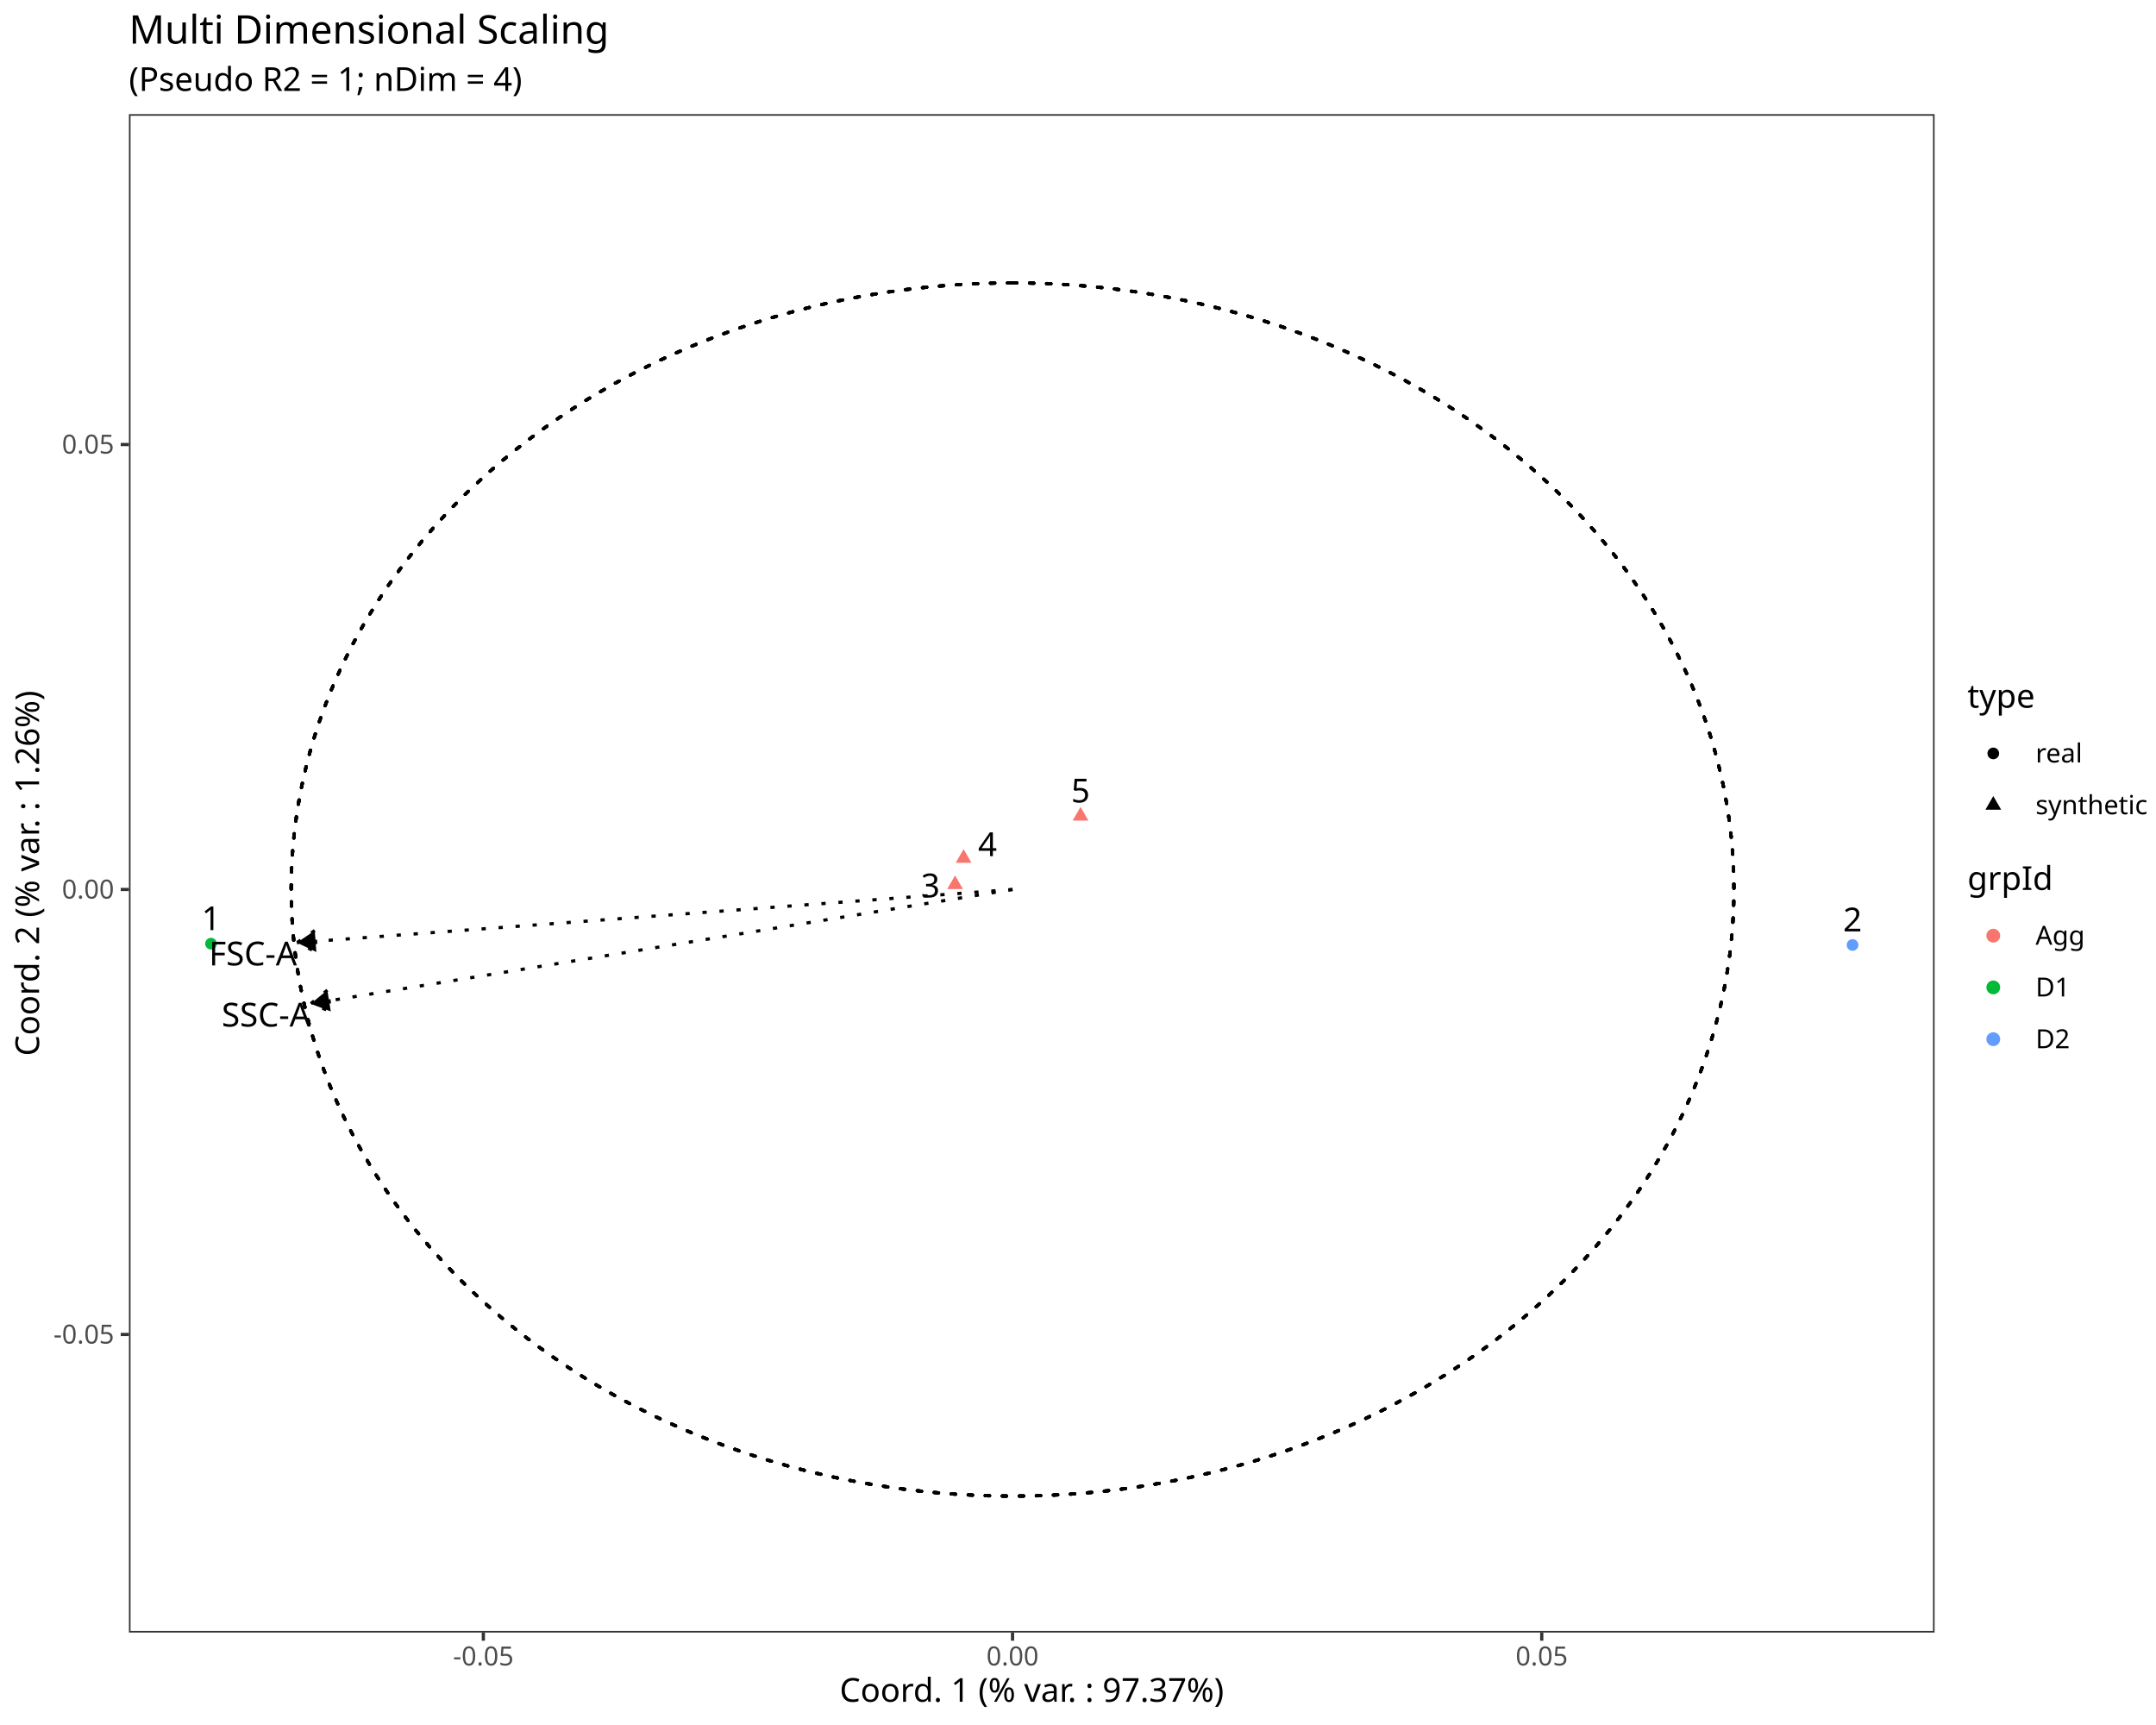
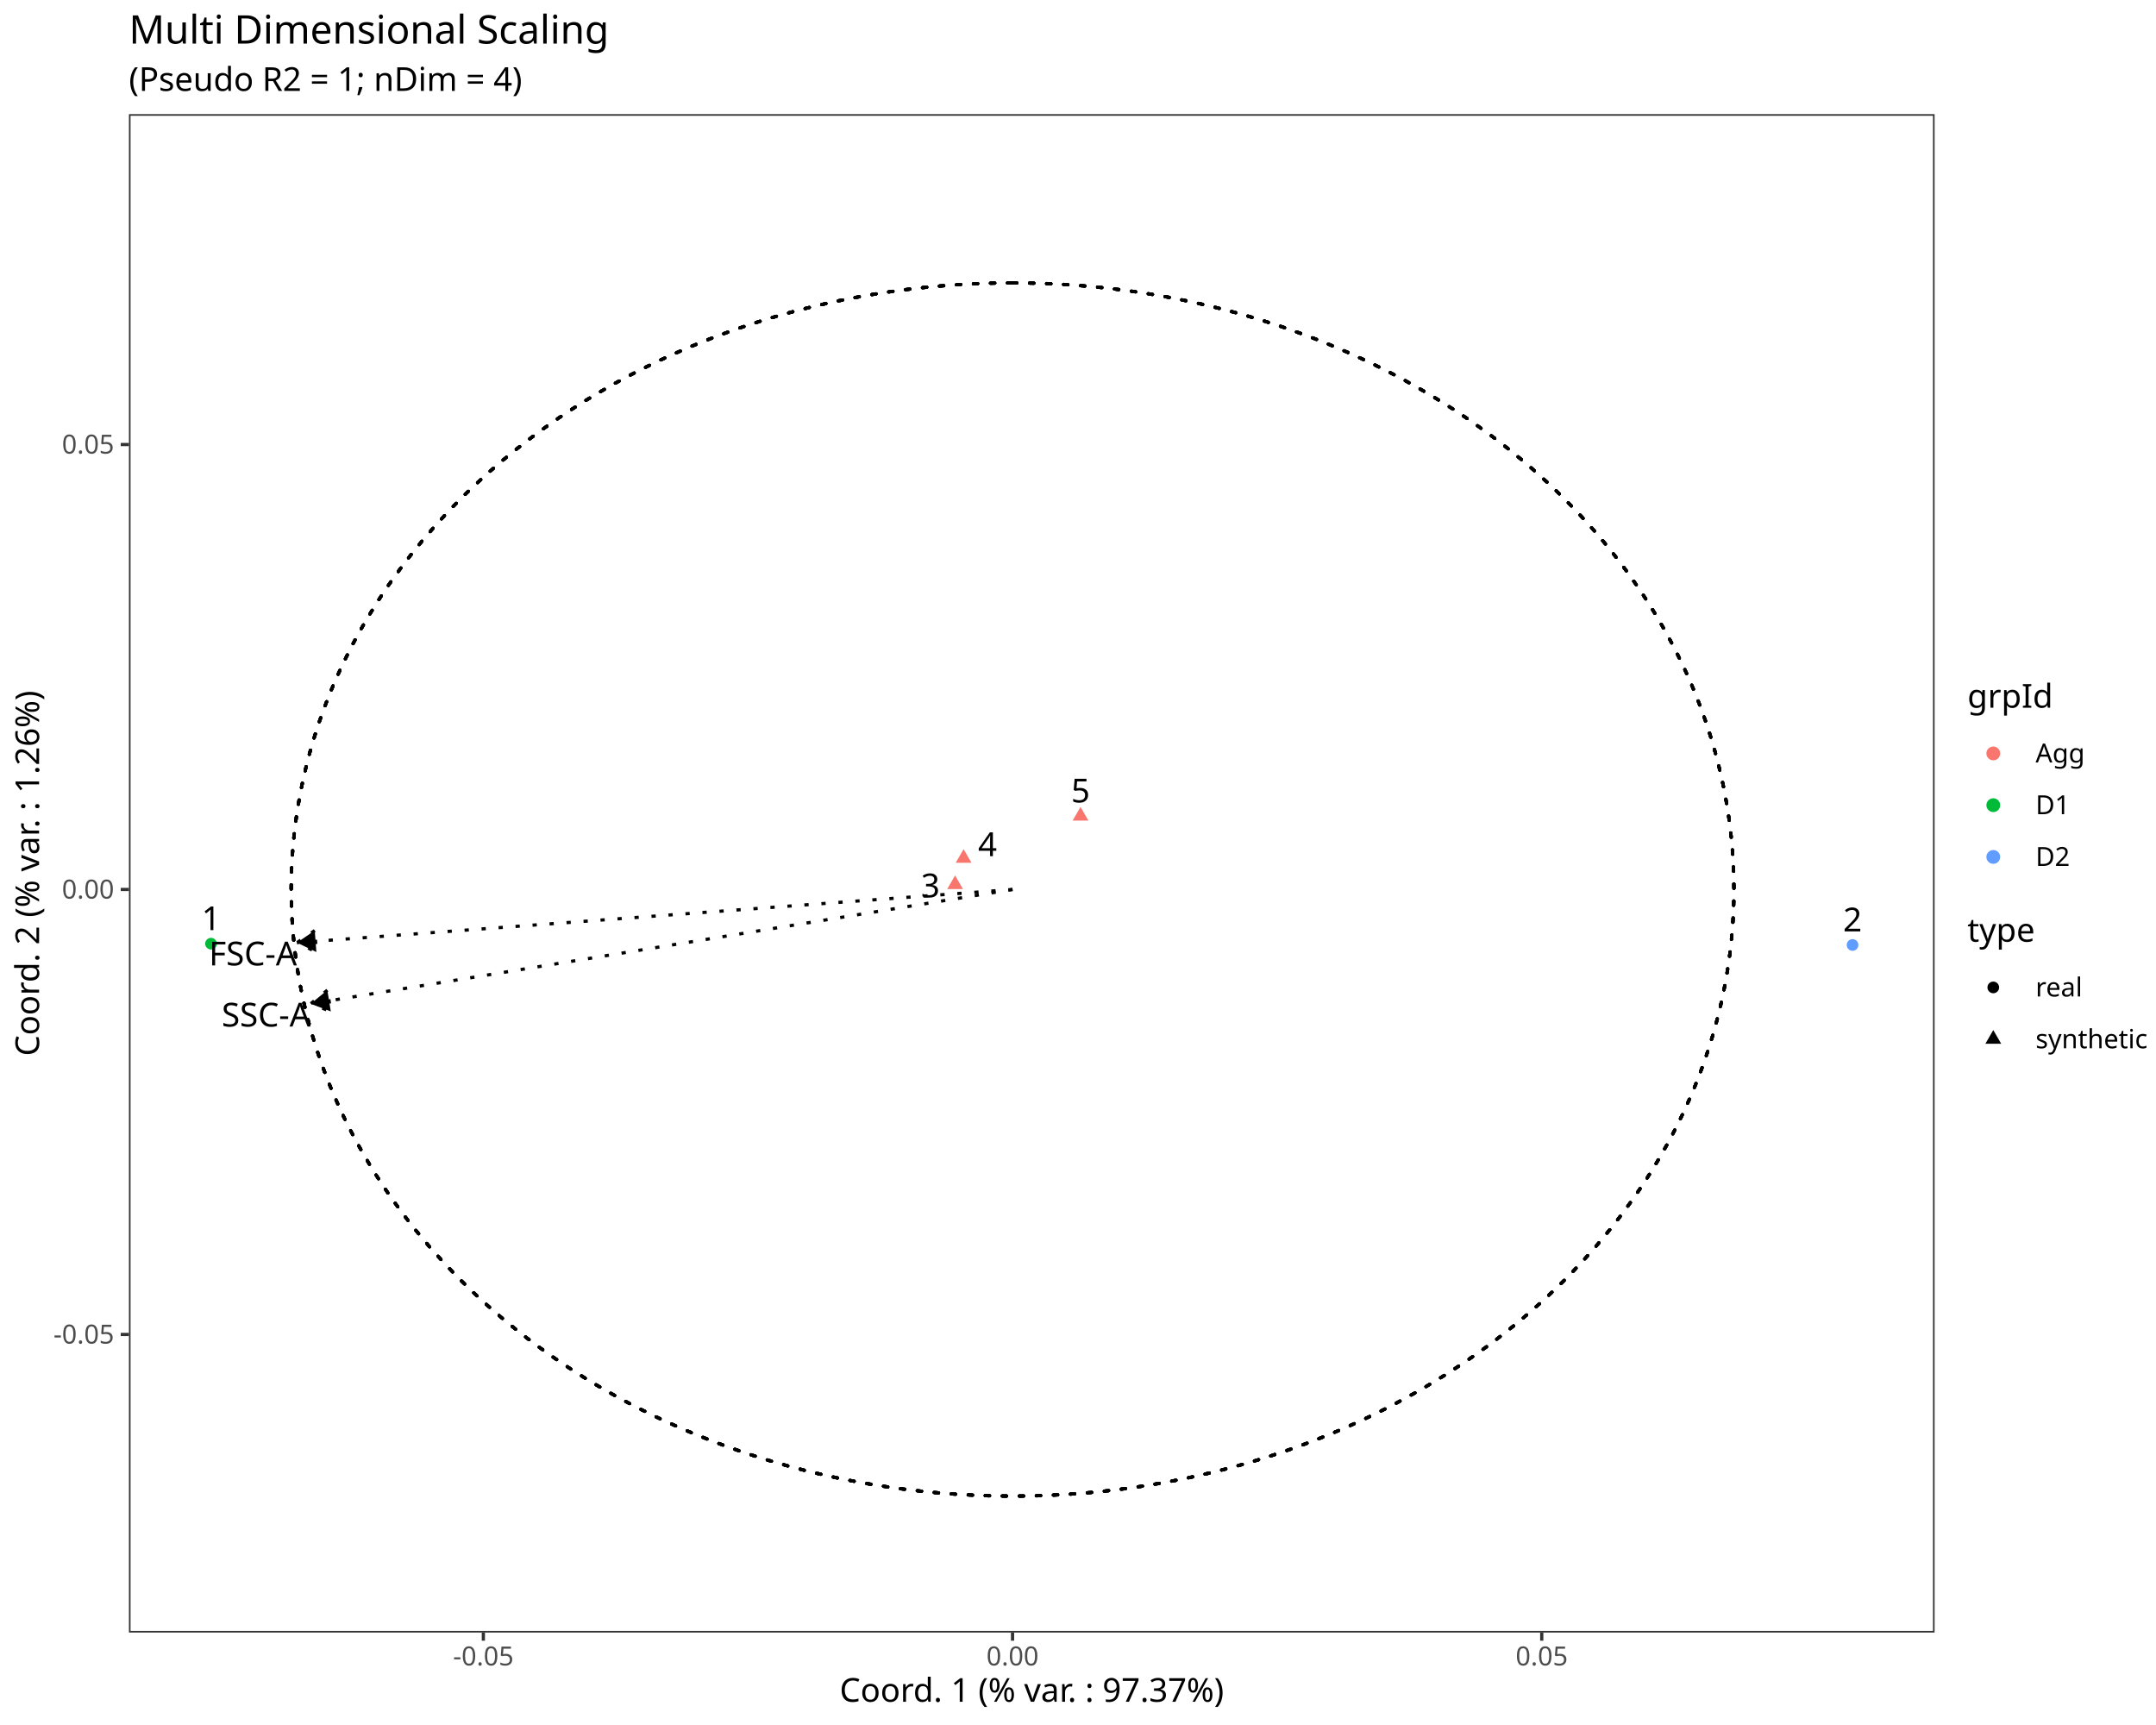
<svg xmlns="http://www.w3.org/2000/svg" class="svglite" data-engine-version="2.0" width="720.00pt" height="576.00pt" viewBox="0 0 720.00 576.00">
  <defs>
    <style type="text/css">
    .svglite line, .svglite polyline, .svglite polygon, .svglite path, .svglite rect, .svglite circle {
      fill: none;
      stroke: #000000;
      stroke-linecap: round;
      stroke-linejoin: round;
      stroke-miterlimit: 10.00;
    }
  </style>
  </defs>
  <rect width="100%" height="100%" style="stroke: none; fill: #FFFFFF;" />
  <defs>
    <clipPath id="cpMC4wMHw3MjAuMDB8MC4wMHw1NzYuMDA=">
      <rect x="0.00" y="0.00" width="720.00" height="576.00" />
    </clipPath>
  </defs>
  <g clip-path="url(#cpMC4wMHw3MjAuMDB8MC4wMHw1NzYuMDA=)">
    <rect x="0.00" y="0.00" width="720.00" height="576.00" style="stroke-width: 1.07; stroke: #FFFFFF; fill: #FFFFFF;" />
  </g>
  <defs>
    <clipPath id="cpNDMuMDZ8NjQ2LjA3fDM4LjEyfDU0NS4xMQ==">
      <rect x="43.06" y="38.12" width="603.00" height="507.00" />
    </clipPath>
  </defs>
  <g clip-path="url(#cpNDMuMDZ8NjQ2LjA3fDM4LjEyfDU0NS4xMQ==)">
    <rect x="43.06" y="38.12" width="603.00" height="507.00" style="stroke-width: 1.07; stroke: none; fill: #FFFFFF;" />
    <circle cx="70.47" cy="315.11" r="1.95" style="stroke-width: 0.71; stroke: none; fill: #00BA38;" />
    <circle cx="618.66" cy="315.54" r="1.95" style="stroke-width: 0.71; stroke: none; fill: #619CFF;" />
    <polygon points="318.95,292.31 321.58,296.87 316.32,296.87 " style="stroke-width: 0.71; stroke: none; fill: #F8766D;" />
    <polygon points="321.79,283.54 324.43,288.10 319.16,288.10 " style="stroke-width: 0.71; stroke: none; fill: #F8766D;" />
    <polygon points="360.84,269.44 363.47,274.00 358.21,274.00 " style="stroke-width: 0.71; stroke: none; fill: #F8766D;" />
    <text x="70.49" y="310.57" text-anchor="middle" style="font-size: 11.04px; font-family: sans;" textLength="6.14px" lengthAdjust="spacingAndGlyphs">1</text>
    <text x="618.65" y="311.00" text-anchor="middle" style="font-size: 11.04px; font-family: sans;" textLength="6.14px" lengthAdjust="spacingAndGlyphs">2</text>
    <text x="310.71" y="299.63" text-anchor="middle" style="font-size: 11.04px; font-family: sans;" textLength="6.14px" lengthAdjust="spacingAndGlyphs">3</text>
    <text x="329.78" y="285.88" text-anchor="middle" style="font-size: 11.04px; font-family: sans;" textLength="6.14px" lengthAdjust="spacingAndGlyphs">4</text>
    <text x="360.84" y="267.94" text-anchor="middle" style="font-size: 11.04px; font-family: sans;" textLength="6.14px" lengthAdjust="spacingAndGlyphs">5</text>
    <line x1="338.14" y1="297.01" x2="99.16" y2="314.77" style="stroke-width: 1.07; stroke-dasharray: 1.42,4.27; stroke-linecap: butt;" />
    <polygon points="105.11,310.71 99.16,314.77 105.65,317.89 " style="stroke-width: 1.07; stroke-dasharray: 1.42,4.27; stroke-linecap: butt; fill: #000000;" />
    <line x1="338.14" y1="297.01" x2="103.74" y2="335.18" style="stroke-width: 1.07; stroke-dasharray: 1.42,4.27; stroke-linecap: butt;" />
    <polygon points="109.32,330.62 103.74,335.18 110.47,337.73 " style="stroke-width: 1.07; stroke-dasharray: 1.42,4.27; stroke-linecap: butt; fill: #000000;" />
    <text x="99.16" y="322.36" text-anchor="end" style="font-size: 11.04px; font-family: sans;" textLength="33.13px" lengthAdjust="spacingAndGlyphs">FSC-A</text>
    <text x="103.74" y="342.78" text-anchor="end" style="font-size: 11.04px; font-family: sans;" textLength="33.75px" lengthAdjust="spacingAndGlyphs">SSC-A</text>
    <polygon points="338.14,94.47 342.35,94.50 346.55,94.59 350.75,94.74 354.95,94.96 359.14,95.24 363.32,95.58 367.50,95.98 371.67,96.44 375.83,96.96 379.97,97.54 384.11,98.19 388.23,98.89 392.33,99.66 396.42,100.48 400.49,101.37 404.54,102.31 408.58,103.32 412.59,104.38 416.57,105.50 420.54,106.68 424.47,107.92 428.39,109.21 432.27,110.57 436.13,111.98 439.95,113.44 443.75,114.97 447.51,116.54 451.24,118.17 454.93,119.86 458.59,121.60 462.22,123.40 465.80,125.24 469.35,127.14 472.85,129.09 476.32,131.10 479.74,133.15 483.12,135.25 486.46,137.40 489.75,139.60 492.99,141.85 496.19,144.15 499.34,146.49 502.44,148.88 505.49,151.31 508.49,153.79 511.43,156.31 514.33,158.88 517.17,161.48 519.95,164.13 522.68,166.82 525.36,169.55 527.98,172.31 530.54,175.12 533.04,177.96 535.48,180.84 537.86,183.75 540.18,186.70 542.44,189.68 544.64,192.69 546.77,195.74 548.84,198.82 550.85,201.92 552.79,205.06 554.66,208.22 556.47,211.41 558.22,214.63 559.89,217.87 561.50,221.14 563.04,224.43 564.52,227.74 565.92,231.07 567.25,234.42 568.52,237.79 569.71,241.18 570.84,244.59 571.89,248.01 572.87,251.45 573.78,254.90 574.62,258.37 575.39,261.84 576.08,265.33 576.70,268.82 577.25,272.33 577.73,275.84 578.13,279.36 578.46,282.88 578.72,286.41 578.90,289.95 579.01,293.48 579.05,297.01 579.01,300.55 578.90,304.08 578.72,307.61 578.46,311.14 578.13,314.67 577.73,318.19 577.25,321.70 576.70,325.20 576.08,328.70 575.39,332.19 574.62,335.66 573.78,339.13 572.87,342.58 571.89,346.01 570.84,349.44 569.71,352.84 568.52,356.23 567.25,359.60 565.92,362.96 564.52,366.29 563.04,369.60 561.50,372.89 559.89,376.16 558.22,379.40 556.47,382.61 554.66,385.81 552.79,388.97 550.85,392.10 548.84,395.21 546.77,398.29 544.64,401.33 542.44,404.35 540.18,407.33 537.86,410.28 535.48,413.19 533.04,416.07 530.54,418.91 527.98,421.71 525.36,424.48 522.68,427.21 519.95,429.90 517.17,432.54 514.33,435.15 511.43,437.72 508.49,440.24 505.49,442.71 502.44,445.15 499.34,447.54 496.19,449.88 492.99,452.17 489.75,454.42 486.46,456.62 483.12,458.78 479.74,460.88 476.32,462.93 472.85,464.93 469.35,466.88 465.80,468.78 462.22,470.63 458.59,472.43 454.93,474.17 451.24,475.85 447.51,477.49 443.75,479.06 439.95,480.58 436.13,482.05 432.27,483.46 428.39,484.81 424.47,486.11 420.54,487.35 416.57,488.53 412.59,489.65 408.58,490.71 404.54,491.72 400.49,492.66 396.42,493.55 392.33,494.37 388.23,495.14 384.11,495.84 379.97,496.48 375.83,497.07 371.67,497.59 367.50,498.05 363.32,498.45 359.14,498.79 354.95,499.07 350.75,499.28 346.55,499.44 342.35,499.53 338.14,499.56 333.94,499.53 329.73,499.44 325.53,499.28 321.34,499.07 317.15,498.79 312.96,498.45 308.78,498.05 304.62,497.59 300.46,497.07 296.31,496.48 292.18,495.84 288.06,495.14 283.95,494.37 279.86,493.55 275.79,492.66 271.74,491.72 267.71,490.71 263.70,489.65 259.71,488.53 255.75,487.35 251.81,486.11 247.90,484.81 244.01,483.46 240.16,482.05 236.33,480.58 232.54,479.06 228.77,477.49 225.05,475.85 221.35,474.17 217.69,472.43 214.07,470.63 210.48,468.78 206.94,466.88 203.43,464.93 199.97,462.93 196.54,460.88 193.16,458.78 189.83,456.62 186.54,454.42 183.29,452.17 180.10,449.88 176.95,447.54 173.85,445.15 170.80,442.71 167.80,440.24 164.85,437.72 161.96,435.15 159.12,432.54 156.33,429.90 153.60,427.21 150.93,424.48 148.31,421.71 145.75,418.91 143.25,416.07 140.81,413.19 138.42,410.28 136.10,407.33 133.85,404.35 131.65,401.33 129.51,398.29 127.44,395.21 125.44,392.10 123.50,388.97 121.62,385.81 119.81,382.61 118.07,379.40 116.39,376.16 114.78,372.89 113.24,369.60 111.77,366.29 110.36,362.96 109.03,359.60 107.77,356.23 106.57,352.84 105.45,349.44 104.40,346.01 103.41,342.58 102.50,339.13 101.67,335.66 100.90,332.19 100.21,328.70 99.58,325.20 99.04,321.70 98.56,318.19 98.16,314.67 97.83,311.14 97.57,307.61 97.39,304.08 97.28,300.55 97.24,297.01 97.28,293.48 97.39,289.95 97.57,286.41 97.83,282.88 98.16,279.36 98.56,275.84 99.04,272.33 99.58,268.82 100.21,265.33 100.90,261.84 101.67,258.37 102.50,254.90 103.41,251.45 104.40,248.01 105.45,244.59 106.57,241.18 107.77,237.79 109.03,234.42 110.36,231.07 111.77,227.74 113.24,224.43 114.78,221.14 116.39,217.87 118.07,214.63 119.81,211.41 121.62,208.22 123.50,205.06 125.44,201.92 127.44,198.82 129.51,195.74 131.65,192.69 133.85,189.68 136.10,186.70 138.42,183.75 140.81,180.84 143.25,177.96 145.75,175.12 148.31,172.31 150.93,169.55 153.60,166.82 156.33,164.13 159.12,161.48 161.96,158.88 164.85,156.31 167.80,153.79 170.80,151.31 173.85,148.88 176.95,146.49 180.10,144.15 183.29,141.85 186.54,139.60 189.83,137.40 193.16,135.25 196.54,133.15 199.97,131.10 203.43,129.09 206.94,127.14 210.48,125.24 214.07,123.40 217.69,121.60 221.35,119.86 225.05,118.17 228.77,116.54 232.54,114.97 236.33,113.44 240.16,111.98 244.01,110.57 247.90,109.21 251.81,107.92 255.75,106.68 259.71,105.50 263.70,104.38 267.71,103.32 271.74,102.31 275.79,101.37 279.86,100.48 283.95,99.66 288.06,98.89 292.18,98.19 296.31,97.54 300.46,96.96 304.62,96.44 308.78,95.98 312.96,95.58 317.15,95.24 321.34,94.96 325.53,94.74 329.73,94.59 333.94,94.50 338.14,94.47 " style="stroke-width: 1.07; stroke-dasharray: 1.42,4.27; fill: none;" />
    <polygon points="338.14,94.47 342.35,94.50 346.55,94.59 350.75,94.74 354.95,94.96 359.14,95.24 363.32,95.58 367.50,95.98 371.67,96.44 375.83,96.96 379.97,97.54 384.11,98.19 388.23,98.89 392.33,99.66 396.42,100.48 400.49,101.37 404.54,102.31 408.58,103.32 412.59,104.38 416.57,105.50 420.54,106.68 424.47,107.92 428.39,109.21 432.27,110.57 436.13,111.98 439.95,113.44 443.75,114.97 447.51,116.54 451.24,118.17 454.93,119.86 458.59,121.60 462.22,123.40 465.80,125.24 469.35,127.14 472.85,129.09 476.32,131.10 479.74,133.15 483.12,135.25 486.46,137.40 489.75,139.60 492.99,141.85 496.19,144.15 499.34,146.49 502.44,148.88 505.49,151.31 508.49,153.79 511.43,156.31 514.33,158.88 517.17,161.48 519.95,164.13 522.68,166.82 525.36,169.55 527.98,172.31 530.54,175.12 533.04,177.96 535.48,180.84 537.86,183.75 540.18,186.70 542.44,189.68 544.64,192.69 546.77,195.74 548.84,198.82 550.85,201.92 552.79,205.06 554.66,208.22 556.47,211.41 558.22,214.63 559.89,217.87 561.50,221.14 563.04,224.43 564.52,227.74 565.92,231.07 567.25,234.42 568.52,237.79 569.71,241.18 570.84,244.59 571.89,248.01 572.87,251.45 573.78,254.90 574.62,258.37 575.39,261.84 576.08,265.33 576.70,268.82 577.25,272.33 577.73,275.84 578.13,279.36 578.46,282.88 578.72,286.41 578.90,289.95 579.01,293.48 579.05,297.01 579.01,300.55 578.90,304.08 578.72,307.61 578.46,311.14 578.13,314.67 577.73,318.19 577.25,321.70 576.70,325.20 576.08,328.70 575.39,332.19 574.62,335.66 573.78,339.13 572.87,342.58 571.89,346.01 570.84,349.44 569.71,352.84 568.52,356.23 567.25,359.60 565.92,362.96 564.52,366.29 563.04,369.60 561.50,372.89 559.89,376.16 558.22,379.40 556.47,382.61 554.66,385.81 552.79,388.97 550.85,392.10 548.84,395.21 546.77,398.29 544.64,401.33 542.44,404.35 540.18,407.33 537.86,410.28 535.48,413.19 533.04,416.07 530.54,418.91 527.98,421.71 525.36,424.48 522.68,427.21 519.95,429.90 517.17,432.54 514.33,435.15 511.43,437.72 508.49,440.24 505.49,442.71 502.44,445.15 499.34,447.54 496.19,449.88 492.99,452.17 489.75,454.42 486.46,456.62 483.12,458.78 479.74,460.88 476.32,462.93 472.85,464.93 469.35,466.88 465.80,468.78 462.22,470.63 458.59,472.43 454.93,474.17 451.24,475.85 447.51,477.49 443.75,479.06 439.95,480.58 436.13,482.05 432.27,483.46 428.39,484.81 424.47,486.11 420.54,487.35 416.57,488.53 412.59,489.65 408.58,490.71 404.54,491.72 400.49,492.66 396.42,493.55 392.33,494.37 388.23,495.14 384.11,495.84 379.97,496.48 375.83,497.07 371.67,497.59 367.50,498.05 363.32,498.45 359.14,498.79 354.95,499.07 350.75,499.28 346.55,499.44 342.35,499.53 338.14,499.56 333.94,499.53 329.73,499.44 325.53,499.28 321.34,499.07 317.15,498.79 312.96,498.45 308.78,498.05 304.62,497.59 300.46,497.07 296.31,496.48 292.18,495.84 288.06,495.14 283.95,494.37 279.86,493.55 275.79,492.66 271.74,491.72 267.71,490.71 263.70,489.65 259.71,488.53 255.75,487.35 251.81,486.11 247.90,484.81 244.01,483.46 240.16,482.05 236.33,480.58 232.54,479.06 228.77,477.49 225.05,475.85 221.35,474.17 217.69,472.43 214.07,470.63 210.48,468.78 206.94,466.88 203.43,464.93 199.97,462.93 196.54,460.88 193.16,458.78 189.83,456.62 186.54,454.42 183.29,452.17 180.10,449.88 176.95,447.54 173.85,445.15 170.80,442.71 167.80,440.24 164.85,437.72 161.96,435.15 159.12,432.54 156.33,429.90 153.60,427.21 150.93,424.48 148.31,421.71 145.75,418.91 143.25,416.07 140.81,413.19 138.42,410.28 136.10,407.33 133.85,404.35 131.65,401.33 129.51,398.29 127.44,395.21 125.44,392.10 123.50,388.97 121.62,385.81 119.81,382.61 118.07,379.40 116.39,376.16 114.78,372.89 113.24,369.60 111.77,366.29 110.36,362.96 109.03,359.60 107.77,356.23 106.57,352.84 105.45,349.44 104.40,346.01 103.41,342.58 102.50,339.13 101.67,335.66 100.90,332.19 100.21,328.70 99.58,325.20 99.04,321.70 98.56,318.19 98.16,314.67 97.83,311.14 97.57,307.61 97.39,304.08 97.28,300.55 97.24,297.01 97.28,293.48 97.39,289.95 97.57,286.41 97.83,282.88 98.16,279.36 98.56,275.84 99.04,272.33 99.58,268.82 100.21,265.33 100.90,261.84 101.67,258.37 102.50,254.90 103.41,251.45 104.40,248.01 105.45,244.59 106.57,241.18 107.77,237.79 109.03,234.42 110.36,231.07 111.77,227.74 113.24,224.43 114.78,221.14 116.39,217.87 118.07,214.63 119.81,211.41 121.62,208.22 123.50,205.06 125.44,201.92 127.44,198.82 129.51,195.74 131.65,192.69 133.85,189.68 136.10,186.70 138.42,183.75 140.81,180.84 143.25,177.96 145.75,175.12 148.31,172.31 150.93,169.55 153.60,166.82 156.33,164.13 159.12,161.48 161.96,158.88 164.85,156.31 167.80,153.79 170.80,151.31 173.85,148.88 176.95,146.49 180.10,144.15 183.29,141.85 186.54,139.60 189.83,137.40 193.16,135.25 196.54,133.15 199.97,131.10 203.43,129.09 206.94,127.14 210.48,125.24 214.07,123.40 217.69,121.60 221.35,119.86 225.05,118.17 228.77,116.54 232.54,114.97 236.33,113.44 240.16,111.98 244.01,110.57 247.90,109.21 251.81,107.92 255.75,106.68 259.71,105.50 263.70,104.38 267.71,103.32 271.74,102.31 275.79,101.37 279.86,100.48 283.95,99.66 288.06,98.89 292.18,98.19 296.31,97.54 300.46,96.96 304.62,96.44 308.78,95.98 312.96,95.58 317.15,95.24 321.34,94.96 325.53,94.74 329.73,94.59 333.94,94.50 338.14,94.47 " style="stroke-width: 1.07; stroke-dasharray: 1.42,4.27; fill: none;" />
    <polygon points="338.14,94.47 342.35,94.50 346.55,94.59 350.75,94.74 354.95,94.96 359.14,95.24 363.32,95.58 367.50,95.98 371.67,96.44 375.83,96.96 379.97,97.54 384.11,98.19 388.23,98.89 392.33,99.66 396.42,100.48 400.49,101.37 404.54,102.31 408.58,103.32 412.59,104.38 416.57,105.50 420.54,106.68 424.47,107.92 428.39,109.21 432.27,110.57 436.13,111.98 439.95,113.44 443.75,114.97 447.51,116.54 451.24,118.17 454.93,119.86 458.59,121.60 462.22,123.40 465.80,125.24 469.35,127.14 472.85,129.09 476.32,131.10 479.74,133.15 483.12,135.25 486.46,137.40 489.75,139.60 492.99,141.85 496.19,144.15 499.34,146.49 502.44,148.88 505.49,151.31 508.49,153.79 511.43,156.31 514.33,158.88 517.17,161.48 519.95,164.13 522.68,166.82 525.36,169.55 527.98,172.31 530.54,175.12 533.04,177.96 535.48,180.84 537.86,183.75 540.18,186.70 542.44,189.68 544.64,192.69 546.77,195.74 548.84,198.82 550.85,201.92 552.79,205.06 554.66,208.22 556.47,211.41 558.22,214.63 559.89,217.87 561.50,221.14 563.04,224.43 564.52,227.74 565.92,231.07 567.25,234.42 568.52,237.79 569.71,241.18 570.84,244.59 571.89,248.01 572.87,251.45 573.78,254.90 574.62,258.37 575.39,261.84 576.08,265.33 576.70,268.82 577.25,272.33 577.73,275.84 578.13,279.36 578.46,282.88 578.72,286.41 578.90,289.95 579.01,293.48 579.05,297.01 579.01,300.55 578.90,304.08 578.72,307.61 578.46,311.14 578.13,314.67 577.73,318.19 577.25,321.70 576.70,325.20 576.08,328.70 575.39,332.19 574.62,335.66 573.78,339.13 572.87,342.58 571.89,346.01 570.84,349.44 569.71,352.84 568.52,356.23 567.25,359.60 565.92,362.96 564.52,366.29 563.04,369.60 561.50,372.89 559.89,376.16 558.22,379.40 556.47,382.61 554.66,385.81 552.79,388.97 550.85,392.10 548.84,395.21 546.77,398.29 544.64,401.33 542.44,404.35 540.18,407.33 537.86,410.28 535.48,413.19 533.04,416.07 530.54,418.91 527.98,421.71 525.36,424.48 522.68,427.21 519.95,429.90 517.17,432.54 514.33,435.15 511.43,437.72 508.49,440.24 505.49,442.71 502.44,445.15 499.34,447.54 496.19,449.88 492.99,452.17 489.75,454.42 486.46,456.62 483.12,458.78 479.74,460.88 476.32,462.93 472.85,464.93 469.35,466.88 465.80,468.78 462.22,470.63 458.59,472.43 454.93,474.17 451.24,475.85 447.51,477.49 443.75,479.06 439.95,480.58 436.13,482.05 432.27,483.46 428.39,484.81 424.47,486.11 420.54,487.35 416.57,488.53 412.59,489.65 408.58,490.71 404.54,491.72 400.49,492.66 396.42,493.55 392.33,494.37 388.23,495.14 384.11,495.84 379.97,496.48 375.83,497.07 371.67,497.59 367.50,498.05 363.32,498.45 359.14,498.79 354.95,499.07 350.75,499.28 346.55,499.44 342.35,499.53 338.14,499.56 333.94,499.53 329.73,499.44 325.53,499.28 321.34,499.07 317.15,498.79 312.96,498.45 308.78,498.05 304.62,497.59 300.46,497.07 296.31,496.48 292.18,495.84 288.06,495.14 283.95,494.37 279.86,493.55 275.79,492.66 271.74,491.72 267.71,490.71 263.70,489.65 259.71,488.53 255.75,487.35 251.81,486.11 247.90,484.81 244.01,483.46 240.16,482.05 236.33,480.58 232.54,479.06 228.77,477.49 225.05,475.85 221.35,474.17 217.69,472.43 214.07,470.63 210.48,468.78 206.94,466.88 203.43,464.93 199.97,462.93 196.54,460.88 193.16,458.78 189.83,456.62 186.54,454.42 183.29,452.17 180.10,449.88 176.95,447.54 173.85,445.15 170.80,442.71 167.80,440.24 164.85,437.72 161.96,435.15 159.12,432.54 156.33,429.90 153.60,427.21 150.93,424.48 148.31,421.71 145.75,418.91 143.25,416.07 140.81,413.19 138.42,410.28 136.10,407.33 133.85,404.35 131.65,401.33 129.51,398.29 127.44,395.21 125.44,392.10 123.50,388.97 121.62,385.81 119.81,382.61 118.07,379.40 116.39,376.16 114.78,372.89 113.24,369.60 111.77,366.29 110.36,362.96 109.03,359.60 107.77,356.23 106.57,352.84 105.45,349.44 104.40,346.01 103.41,342.58 102.50,339.13 101.67,335.66 100.90,332.19 100.21,328.70 99.58,325.20 99.04,321.70 98.56,318.19 98.16,314.67 97.83,311.14 97.57,307.61 97.39,304.08 97.28,300.55 97.24,297.01 97.28,293.48 97.39,289.95 97.57,286.41 97.83,282.88 98.16,279.36 98.56,275.84 99.04,272.33 99.58,268.82 100.21,265.33 100.90,261.84 101.67,258.37 102.50,254.90 103.41,251.45 104.40,248.01 105.45,244.59 106.57,241.18 107.77,237.79 109.03,234.42 110.36,231.07 111.77,227.74 113.24,224.43 114.78,221.14 116.39,217.87 118.07,214.63 119.81,211.41 121.62,208.22 123.50,205.06 125.44,201.92 127.44,198.82 129.51,195.74 131.65,192.69 133.85,189.68 136.10,186.70 138.42,183.75 140.81,180.84 143.25,177.96 145.75,175.12 148.31,172.31 150.93,169.55 153.60,166.82 156.33,164.13 159.12,161.48 161.96,158.88 164.85,156.31 167.80,153.79 170.80,151.31 173.85,148.88 176.95,146.49 180.10,144.15 183.29,141.85 186.54,139.60 189.83,137.40 193.16,135.25 196.54,133.15 199.97,131.10 203.43,129.09 206.94,127.14 210.48,125.24 214.07,123.40 217.69,121.60 221.35,119.86 225.05,118.17 228.77,116.54 232.54,114.97 236.33,113.44 240.16,111.98 244.01,110.57 247.90,109.21 251.81,107.92 255.75,106.68 259.71,105.50 263.70,104.38 267.71,103.32 271.74,102.31 275.79,101.37 279.86,100.48 283.95,99.66 288.06,98.89 292.18,98.19 296.31,97.54 300.46,96.96 304.62,96.44 308.78,95.98 312.96,95.58 317.15,95.24 321.34,94.96 325.53,94.74 329.73,94.59 333.94,94.50 338.14,94.47 " style="stroke-width: 1.07; stroke-dasharray: 1.42,4.27; fill: none;" />
    <polygon points="338.14,94.47 342.35,94.50 346.55,94.59 350.75,94.74 354.95,94.96 359.14,95.24 363.32,95.58 367.50,95.98 371.67,96.44 375.83,96.96 379.97,97.54 384.11,98.19 388.23,98.89 392.33,99.66 396.42,100.48 400.49,101.37 404.54,102.31 408.58,103.32 412.59,104.38 416.57,105.50 420.54,106.68 424.47,107.92 428.39,109.21 432.27,110.57 436.13,111.98 439.95,113.44 443.75,114.97 447.51,116.54 451.24,118.17 454.93,119.86 458.59,121.60 462.22,123.40 465.80,125.24 469.35,127.14 472.85,129.09 476.32,131.10 479.74,133.15 483.12,135.25 486.46,137.40 489.75,139.60 492.99,141.85 496.19,144.15 499.34,146.49 502.44,148.88 505.49,151.31 508.49,153.79 511.43,156.31 514.33,158.88 517.17,161.48 519.95,164.13 522.68,166.82 525.36,169.55 527.98,172.31 530.54,175.12 533.04,177.96 535.48,180.84 537.86,183.75 540.18,186.70 542.44,189.68 544.64,192.69 546.77,195.74 548.84,198.82 550.85,201.92 552.79,205.06 554.66,208.22 556.47,211.41 558.22,214.63 559.89,217.87 561.50,221.14 563.04,224.43 564.52,227.74 565.92,231.07 567.25,234.42 568.52,237.79 569.71,241.18 570.84,244.59 571.89,248.01 572.87,251.45 573.78,254.90 574.62,258.37 575.39,261.84 576.08,265.33 576.70,268.82 577.25,272.33 577.73,275.84 578.13,279.36 578.46,282.88 578.72,286.41 578.90,289.95 579.01,293.48 579.05,297.01 579.01,300.55 578.90,304.08 578.72,307.61 578.46,311.14 578.13,314.67 577.73,318.19 577.25,321.70 576.70,325.20 576.08,328.70 575.39,332.19 574.62,335.66 573.78,339.13 572.87,342.58 571.89,346.01 570.84,349.44 569.71,352.84 568.52,356.23 567.25,359.60 565.92,362.96 564.52,366.29 563.04,369.60 561.50,372.89 559.89,376.16 558.22,379.40 556.47,382.61 554.66,385.81 552.79,388.97 550.85,392.10 548.84,395.21 546.77,398.29 544.64,401.33 542.44,404.35 540.18,407.33 537.86,410.28 535.48,413.19 533.04,416.07 530.54,418.91 527.98,421.71 525.36,424.48 522.68,427.21 519.95,429.90 517.17,432.54 514.33,435.15 511.43,437.72 508.49,440.24 505.49,442.71 502.44,445.15 499.34,447.54 496.19,449.88 492.99,452.17 489.75,454.42 486.46,456.62 483.12,458.78 479.74,460.88 476.32,462.93 472.85,464.93 469.35,466.88 465.80,468.78 462.22,470.63 458.59,472.43 454.93,474.17 451.24,475.85 447.51,477.49 443.75,479.06 439.95,480.58 436.13,482.05 432.27,483.46 428.39,484.81 424.47,486.11 420.54,487.35 416.57,488.53 412.59,489.65 408.58,490.71 404.54,491.72 400.49,492.66 396.42,493.55 392.33,494.37 388.23,495.14 384.11,495.84 379.97,496.48 375.83,497.07 371.67,497.59 367.50,498.05 363.32,498.45 359.14,498.79 354.95,499.07 350.75,499.28 346.55,499.44 342.35,499.53 338.14,499.56 333.94,499.53 329.73,499.44 325.53,499.28 321.34,499.07 317.15,498.79 312.96,498.45 308.78,498.05 304.62,497.59 300.46,497.07 296.31,496.48 292.18,495.84 288.06,495.14 283.95,494.37 279.86,493.55 275.79,492.66 271.74,491.72 267.71,490.71 263.70,489.65 259.71,488.53 255.75,487.35 251.81,486.11 247.90,484.81 244.01,483.46 240.16,482.05 236.33,480.58 232.54,479.06 228.77,477.49 225.05,475.85 221.35,474.17 217.69,472.43 214.07,470.63 210.48,468.78 206.94,466.88 203.43,464.93 199.97,462.93 196.54,460.88 193.16,458.78 189.83,456.62 186.54,454.42 183.29,452.17 180.10,449.88 176.95,447.54 173.85,445.15 170.80,442.71 167.80,440.24 164.85,437.72 161.96,435.15 159.12,432.54 156.33,429.90 153.60,427.21 150.93,424.48 148.31,421.71 145.75,418.91 143.25,416.07 140.81,413.19 138.42,410.28 136.10,407.33 133.85,404.35 131.65,401.33 129.51,398.29 127.44,395.21 125.44,392.10 123.50,388.97 121.62,385.81 119.81,382.61 118.07,379.40 116.39,376.16 114.78,372.89 113.24,369.60 111.77,366.29 110.36,362.96 109.03,359.60 107.77,356.23 106.57,352.84 105.45,349.44 104.40,346.01 103.41,342.58 102.50,339.13 101.67,335.66 100.90,332.19 100.21,328.70 99.58,325.20 99.04,321.70 98.56,318.19 98.16,314.67 97.83,311.14 97.57,307.61 97.39,304.08 97.28,300.55 97.24,297.01 97.28,293.48 97.39,289.95 97.57,286.41 97.83,282.88 98.16,279.36 98.56,275.84 99.04,272.33 99.58,268.82 100.21,265.33 100.90,261.84 101.67,258.37 102.50,254.90 103.41,251.45 104.40,248.01 105.45,244.59 106.57,241.18 107.77,237.79 109.03,234.42 110.36,231.07 111.77,227.74 113.24,224.43 114.78,221.14 116.39,217.87 118.07,214.63 119.81,211.41 121.62,208.22 123.50,205.06 125.44,201.92 127.44,198.82 129.51,195.74 131.65,192.69 133.85,189.68 136.10,186.70 138.42,183.75 140.81,180.84 143.25,177.96 145.75,175.12 148.31,172.31 150.93,169.55 153.60,166.82 156.33,164.13 159.12,161.48 161.96,158.88 164.85,156.31 167.80,153.79 170.80,151.31 173.85,148.88 176.95,146.49 180.10,144.15 183.29,141.85 186.54,139.60 189.83,137.40 193.16,135.25 196.54,133.15 199.97,131.10 203.43,129.09 206.94,127.14 210.48,125.24 214.07,123.40 217.69,121.60 221.35,119.86 225.05,118.17 228.77,116.54 232.54,114.97 236.33,113.44 240.16,111.98 244.01,110.57 247.90,109.21 251.81,107.92 255.75,106.68 259.71,105.50 263.70,104.38 267.71,103.32 271.74,102.31 275.79,101.37 279.86,100.48 283.95,99.66 288.06,98.89 292.18,98.19 296.31,97.54 300.46,96.96 304.62,96.44 308.78,95.98 312.96,95.58 317.15,95.24 321.34,94.96 325.53,94.74 329.73,94.59 333.94,94.50 338.14,94.47 " style="stroke-width: 1.07; stroke-dasharray: 1.42,4.27; fill: none;" />
    <polygon points="338.14,94.47 342.35,94.50 346.55,94.59 350.75,94.74 354.95,94.96 359.14,95.24 363.32,95.58 367.50,95.98 371.67,96.44 375.83,96.96 379.97,97.54 384.11,98.19 388.23,98.89 392.33,99.66 396.42,100.48 400.49,101.37 404.54,102.31 408.58,103.32 412.59,104.38 416.57,105.50 420.54,106.68 424.47,107.92 428.39,109.21 432.27,110.57 436.13,111.98 439.95,113.44 443.75,114.97 447.51,116.54 451.24,118.17 454.93,119.86 458.59,121.60 462.22,123.40 465.80,125.24 469.35,127.14 472.85,129.09 476.32,131.10 479.74,133.15 483.12,135.25 486.46,137.40 489.75,139.60 492.99,141.85 496.19,144.15 499.34,146.49 502.44,148.88 505.49,151.31 508.49,153.79 511.43,156.31 514.33,158.88 517.17,161.48 519.95,164.13 522.68,166.82 525.36,169.55 527.98,172.31 530.54,175.12 533.04,177.96 535.48,180.84 537.86,183.75 540.18,186.70 542.44,189.68 544.64,192.69 546.77,195.74 548.84,198.82 550.85,201.92 552.79,205.06 554.66,208.22 556.47,211.41 558.22,214.63 559.89,217.87 561.50,221.14 563.04,224.43 564.52,227.74 565.92,231.07 567.25,234.42 568.52,237.79 569.71,241.18 570.84,244.59 571.89,248.01 572.87,251.45 573.78,254.90 574.62,258.37 575.39,261.84 576.08,265.33 576.70,268.82 577.25,272.33 577.73,275.84 578.13,279.36 578.46,282.88 578.72,286.41 578.90,289.95 579.01,293.48 579.05,297.01 579.01,300.55 578.90,304.08 578.72,307.61 578.46,311.14 578.13,314.67 577.73,318.19 577.25,321.70 576.70,325.20 576.08,328.70 575.39,332.19 574.62,335.66 573.78,339.13 572.87,342.58 571.89,346.01 570.84,349.44 569.71,352.84 568.52,356.23 567.25,359.60 565.92,362.96 564.52,366.29 563.04,369.60 561.50,372.89 559.89,376.16 558.22,379.40 556.47,382.61 554.66,385.81 552.79,388.97 550.85,392.10 548.84,395.21 546.77,398.29 544.64,401.33 542.44,404.35 540.18,407.33 537.86,410.28 535.48,413.19 533.04,416.07 530.54,418.91 527.98,421.71 525.36,424.48 522.68,427.21 519.95,429.90 517.17,432.54 514.33,435.15 511.43,437.72 508.49,440.24 505.49,442.71 502.44,445.15 499.34,447.54 496.19,449.88 492.99,452.17 489.75,454.42 486.46,456.62 483.12,458.78 479.74,460.88 476.32,462.93 472.85,464.93 469.35,466.88 465.80,468.78 462.22,470.63 458.59,472.43 454.93,474.17 451.24,475.85 447.51,477.49 443.75,479.06 439.95,480.58 436.13,482.05 432.27,483.46 428.39,484.81 424.47,486.11 420.54,487.35 416.57,488.53 412.59,489.65 408.58,490.71 404.54,491.72 400.49,492.66 396.42,493.55 392.33,494.37 388.23,495.14 384.11,495.84 379.97,496.48 375.83,497.07 371.67,497.59 367.50,498.05 363.32,498.45 359.14,498.79 354.95,499.07 350.75,499.28 346.55,499.44 342.35,499.53 338.14,499.56 333.94,499.53 329.73,499.44 325.53,499.28 321.34,499.07 317.15,498.79 312.96,498.45 308.78,498.05 304.62,497.59 300.46,497.07 296.31,496.48 292.18,495.84 288.06,495.14 283.95,494.37 279.86,493.55 275.79,492.66 271.74,491.72 267.71,490.71 263.70,489.65 259.71,488.53 255.75,487.35 251.81,486.11 247.90,484.81 244.01,483.46 240.16,482.05 236.33,480.58 232.54,479.06 228.77,477.49 225.05,475.85 221.35,474.17 217.69,472.43 214.07,470.63 210.48,468.78 206.94,466.88 203.43,464.93 199.97,462.93 196.54,460.88 193.16,458.78 189.83,456.62 186.54,454.42 183.29,452.17 180.10,449.88 176.95,447.54 173.85,445.15 170.80,442.71 167.80,440.24 164.85,437.72 161.96,435.15 159.12,432.54 156.33,429.90 153.60,427.21 150.93,424.48 148.31,421.71 145.75,418.91 143.25,416.07 140.81,413.19 138.42,410.28 136.10,407.33 133.85,404.35 131.65,401.33 129.51,398.29 127.44,395.21 125.44,392.10 123.50,388.97 121.62,385.81 119.81,382.61 118.07,379.40 116.39,376.16 114.78,372.89 113.24,369.60 111.77,366.29 110.36,362.96 109.03,359.60 107.77,356.23 106.57,352.84 105.45,349.44 104.40,346.01 103.41,342.58 102.50,339.13 101.67,335.66 100.90,332.19 100.21,328.70 99.58,325.20 99.04,321.70 98.56,318.19 98.16,314.67 97.83,311.14 97.57,307.61 97.39,304.08 97.28,300.55 97.24,297.01 97.28,293.48 97.39,289.95 97.57,286.41 97.83,282.88 98.16,279.36 98.56,275.84 99.04,272.33 99.58,268.82 100.21,265.33 100.90,261.84 101.67,258.37 102.50,254.90 103.41,251.45 104.40,248.01 105.45,244.59 106.57,241.18 107.77,237.79 109.03,234.42 110.36,231.07 111.77,227.74 113.24,224.43 114.78,221.14 116.39,217.87 118.07,214.63 119.81,211.41 121.62,208.22 123.50,205.06 125.44,201.92 127.44,198.82 129.51,195.74 131.65,192.69 133.85,189.68 136.10,186.70 138.42,183.75 140.81,180.84 143.25,177.96 145.75,175.12 148.31,172.31 150.93,169.55 153.60,166.82 156.33,164.13 159.12,161.48 161.96,158.88 164.85,156.31 167.80,153.79 170.80,151.31 173.85,148.88 176.95,146.49 180.10,144.15 183.29,141.85 186.54,139.60 189.83,137.40 193.16,135.25 196.54,133.15 199.97,131.10 203.43,129.09 206.94,127.14 210.48,125.24 214.07,123.40 217.69,121.60 221.35,119.86 225.05,118.17 228.77,116.54 232.54,114.97 236.33,113.44 240.16,111.98 244.01,110.57 247.90,109.21 251.81,107.92 255.75,106.68 259.71,105.50 263.70,104.38 267.71,103.32 271.74,102.31 275.79,101.37 279.86,100.48 283.95,99.66 288.06,98.89 292.18,98.19 296.31,97.54 300.46,96.96 304.62,96.44 308.78,95.98 312.96,95.58 317.15,95.24 321.34,94.96 325.53,94.74 329.73,94.59 333.94,94.50 338.14,94.47 " style="stroke-width: 1.07; stroke-dasharray: 1.42,4.27; fill: none;" />
    <rect x="43.06" y="38.12" width="603.00" height="507.00" style="stroke-width: 1.07; stroke: #333333;" />
  </g>
  <g clip-path="url(#cpMC4wMHw3MjAuMDB8MC4wMHw1NzYuMDA=)">
    <text x="38.13" y="448.63" text-anchor="end" style="font-size: 8.80px; fill: #4D4D4D; font-family: sans;" textLength="20.06px" lengthAdjust="spacingAndGlyphs">-0.05</text>
    <text x="38.13" y="300.04" text-anchor="end" style="font-size: 8.80px; fill: #4D4D4D; font-family: sans;" textLength="17.13px" lengthAdjust="spacingAndGlyphs">0.00</text>
    <text x="38.13" y="151.45" text-anchor="end" style="font-size: 8.80px; fill: #4D4D4D; font-family: sans;" textLength="17.13px" lengthAdjust="spacingAndGlyphs">0.05</text>
    <polyline points="40.32,445.60 43.06,445.60 " style="stroke-width: 1.07; stroke: #333333; stroke-linecap: butt;" />
    <polyline points="40.32,297.01 43.06,297.01 " style="stroke-width: 1.07; stroke: #333333; stroke-linecap: butt;" />
    <polyline points="40.32,148.43 43.06,148.43 " style="stroke-width: 1.07; stroke: #333333; stroke-linecap: butt;" />
    <polyline points="161.42,547.85 161.42,545.11 " style="stroke-width: 1.07; stroke: #333333; stroke-linecap: butt;" />
    <polyline points="338.14,547.85 338.14,545.11 " style="stroke-width: 1.07; stroke: #333333; stroke-linecap: butt;" />
    <polyline points="514.87,547.85 514.87,545.11 " style="stroke-width: 1.07; stroke: #333333; stroke-linecap: butt;" />
    <text x="161.42" y="556.10" text-anchor="middle" style="font-size: 8.80px; fill: #4D4D4D; font-family: sans;" textLength="20.06px" lengthAdjust="spacingAndGlyphs">-0.05</text>
    <text x="338.14" y="556.10" text-anchor="middle" style="font-size: 8.80px; fill: #4D4D4D; font-family: sans;" textLength="17.13px" lengthAdjust="spacingAndGlyphs">0.00</text>
    <text x="514.87" y="556.10" text-anchor="middle" style="font-size: 8.80px; fill: #4D4D4D; font-family: sans;" textLength="17.13px" lengthAdjust="spacingAndGlyphs">0.05</text>
    <text x="344.56" y="568.24" text-anchor="middle" style="font-size: 11.00px; font-family: sans;" textLength="130.23px" lengthAdjust="spacingAndGlyphs">Coord. 1 (% var. : 97.37%)</text>
    <text transform="translate(13.05,291.61) rotate(-90)" text-anchor="middle" style="font-size: 11.00px; font-family: sans;" textLength="124.11px" lengthAdjust="spacingAndGlyphs">Coord. 2 (% var. : 1.26%)</text>
-     <rect x="657.02" y="227.60" width="57.50" height="49.89" style="stroke-width: 1.07; stroke: none; fill: #FFFFFF;" />
-     <text x="657.02" y="236.31" style="font-size: 11.00px; font-family: sans;" textLength="20.80px" lengthAdjust="spacingAndGlyphs">type</text>
+     <rect x="657.02" y="227.60" width="38.42" height="67.17" style="stroke-width: 1.07; stroke: none; fill: #FFFFFF;" />
+     <text x="657.02" y="236.31" style="font-size: 11.00px; font-family: sans;" textLength="25.07px" lengthAdjust="spacingAndGlyphs">grpId</text>
    <rect x="657.02" y="242.94" width="17.28" height="17.28" style="stroke-width: 1.07; stroke: none; fill: #FFFFFF;" />
-     <circle cx="665.66" cy="251.58" r="1.95" style="stroke-width: 0.71; stroke: none; fill: #000000;" />
+     <circle cx="665.66" cy="251.58" r="1.95" style="stroke-width: 0.71; stroke: #F8766D; fill: #F8766D;" />
    <rect x="657.02" y="260.22" width="17.28" height="17.28" style="stroke-width: 1.07; stroke: none; fill: #FFFFFF;" />
-     <polygon points="665.66,265.82 668.30,270.38 663.03,270.38 " style="stroke-width: 0.71; stroke: none; fill: #000000;" />
-     <text x="679.78" y="254.60" style="font-size: 8.80px; font-family: sans;" textLength="14.67px" lengthAdjust="spacingAndGlyphs">real</text>
-     <text x="679.78" y="271.88" style="font-size: 8.80px; font-family: sans;" textLength="34.74px" lengthAdjust="spacingAndGlyphs">synthetic</text>
-     <rect x="657.02" y="288.45" width="38.42" height="67.17" style="stroke-width: 1.07; stroke: none; fill: #FFFFFF;" />
-     <text x="657.02" y="297.17" style="font-size: 11.00px; font-family: sans;" textLength="25.07px" lengthAdjust="spacingAndGlyphs">grpId</text>
-     <rect x="657.02" y="303.79" width="17.28" height="17.28" style="stroke-width: 1.07; stroke: none; fill: #FFFFFF;" />
-     <circle cx="665.66" cy="312.43" r="1.95" style="stroke-width: 0.71; stroke: #F8766D; fill: #F8766D;" />
+     <circle cx="665.66" cy="268.86" r="1.95" style="stroke-width: 0.71; stroke: #00BA38; fill: #00BA38;" />
+     <rect x="657.02" y="277.50" width="17.28" height="17.28" style="stroke-width: 1.07; stroke: none; fill: #FFFFFF;" />
+     <circle cx="665.66" cy="286.14" r="1.95" style="stroke-width: 0.71; stroke: #619CFF; fill: #619CFF;" />
+     <text x="679.78" y="254.60" style="font-size: 8.80px; font-family: sans;" textLength="15.66px" lengthAdjust="spacingAndGlyphs">Agg</text>
+     <text x="679.78" y="271.88" style="font-size: 8.80px; font-family: sans;" textLength="11.25px" lengthAdjust="spacingAndGlyphs">D1</text>
+     <text x="679.78" y="289.16" style="font-size: 8.80px; font-family: sans;" textLength="11.25px" lengthAdjust="spacingAndGlyphs">D2</text>
+     <rect x="657.02" y="305.73" width="57.50" height="49.89" style="stroke-width: 1.07; stroke: none; fill: #FFFFFF;" />
+     <text x="657.02" y="314.45" style="font-size: 11.00px; font-family: sans;" textLength="20.80px" lengthAdjust="spacingAndGlyphs">type</text>
    <rect x="657.02" y="321.07" width="17.28" height="17.28" style="stroke-width: 1.07; stroke: none; fill: #FFFFFF;" />
-     <circle cx="665.66" cy="329.71" r="1.95" style="stroke-width: 0.71; stroke: #00BA38; fill: #00BA38;" />
+     <circle cx="665.66" cy="329.71" r="1.95" style="stroke-width: 0.71; stroke: none; fill: #000000;" />
    <rect x="657.02" y="338.35" width="17.28" height="17.28" style="stroke-width: 1.07; stroke: none; fill: #FFFFFF;" />
-     <circle cx="665.66" cy="346.99" r="1.95" style="stroke-width: 0.71; stroke: #619CFF; fill: #619CFF;" />
-     <text x="679.78" y="315.46" style="font-size: 8.80px; font-family: sans;" textLength="15.66px" lengthAdjust="spacingAndGlyphs">Agg</text>
-     <text x="679.78" y="332.74" style="font-size: 8.80px; font-family: sans;" textLength="11.25px" lengthAdjust="spacingAndGlyphs">D1</text>
-     <text x="679.78" y="350.02" style="font-size: 8.80px; font-family: sans;" textLength="11.25px" lengthAdjust="spacingAndGlyphs">D2</text>
+     <polygon points="665.66,343.95 668.30,348.51 663.03,348.51 " style="stroke-width: 0.71; stroke: none; fill: #000000;" />
+     <text x="679.78" y="332.74" style="font-size: 8.80px; font-family: sans;" textLength="14.67px" lengthAdjust="spacingAndGlyphs">real</text>
+     <text x="679.78" y="350.02" style="font-size: 8.80px; font-family: sans;" textLength="34.74px" lengthAdjust="spacingAndGlyphs">synthetic</text>
    <text x="43.06" y="30.35" style="font-size: 11.00px; font-family: sans;" textLength="130.86px" lengthAdjust="spacingAndGlyphs">(Pseudo R2 = 1; nDim = 4)</text>
    <text x="43.06" y="14.56" style="font-size: 13.20px; font-family: sans;" textLength="151.15px" lengthAdjust="spacingAndGlyphs">Multi Dimensional Scaling</text>
  </g>
</svg>
